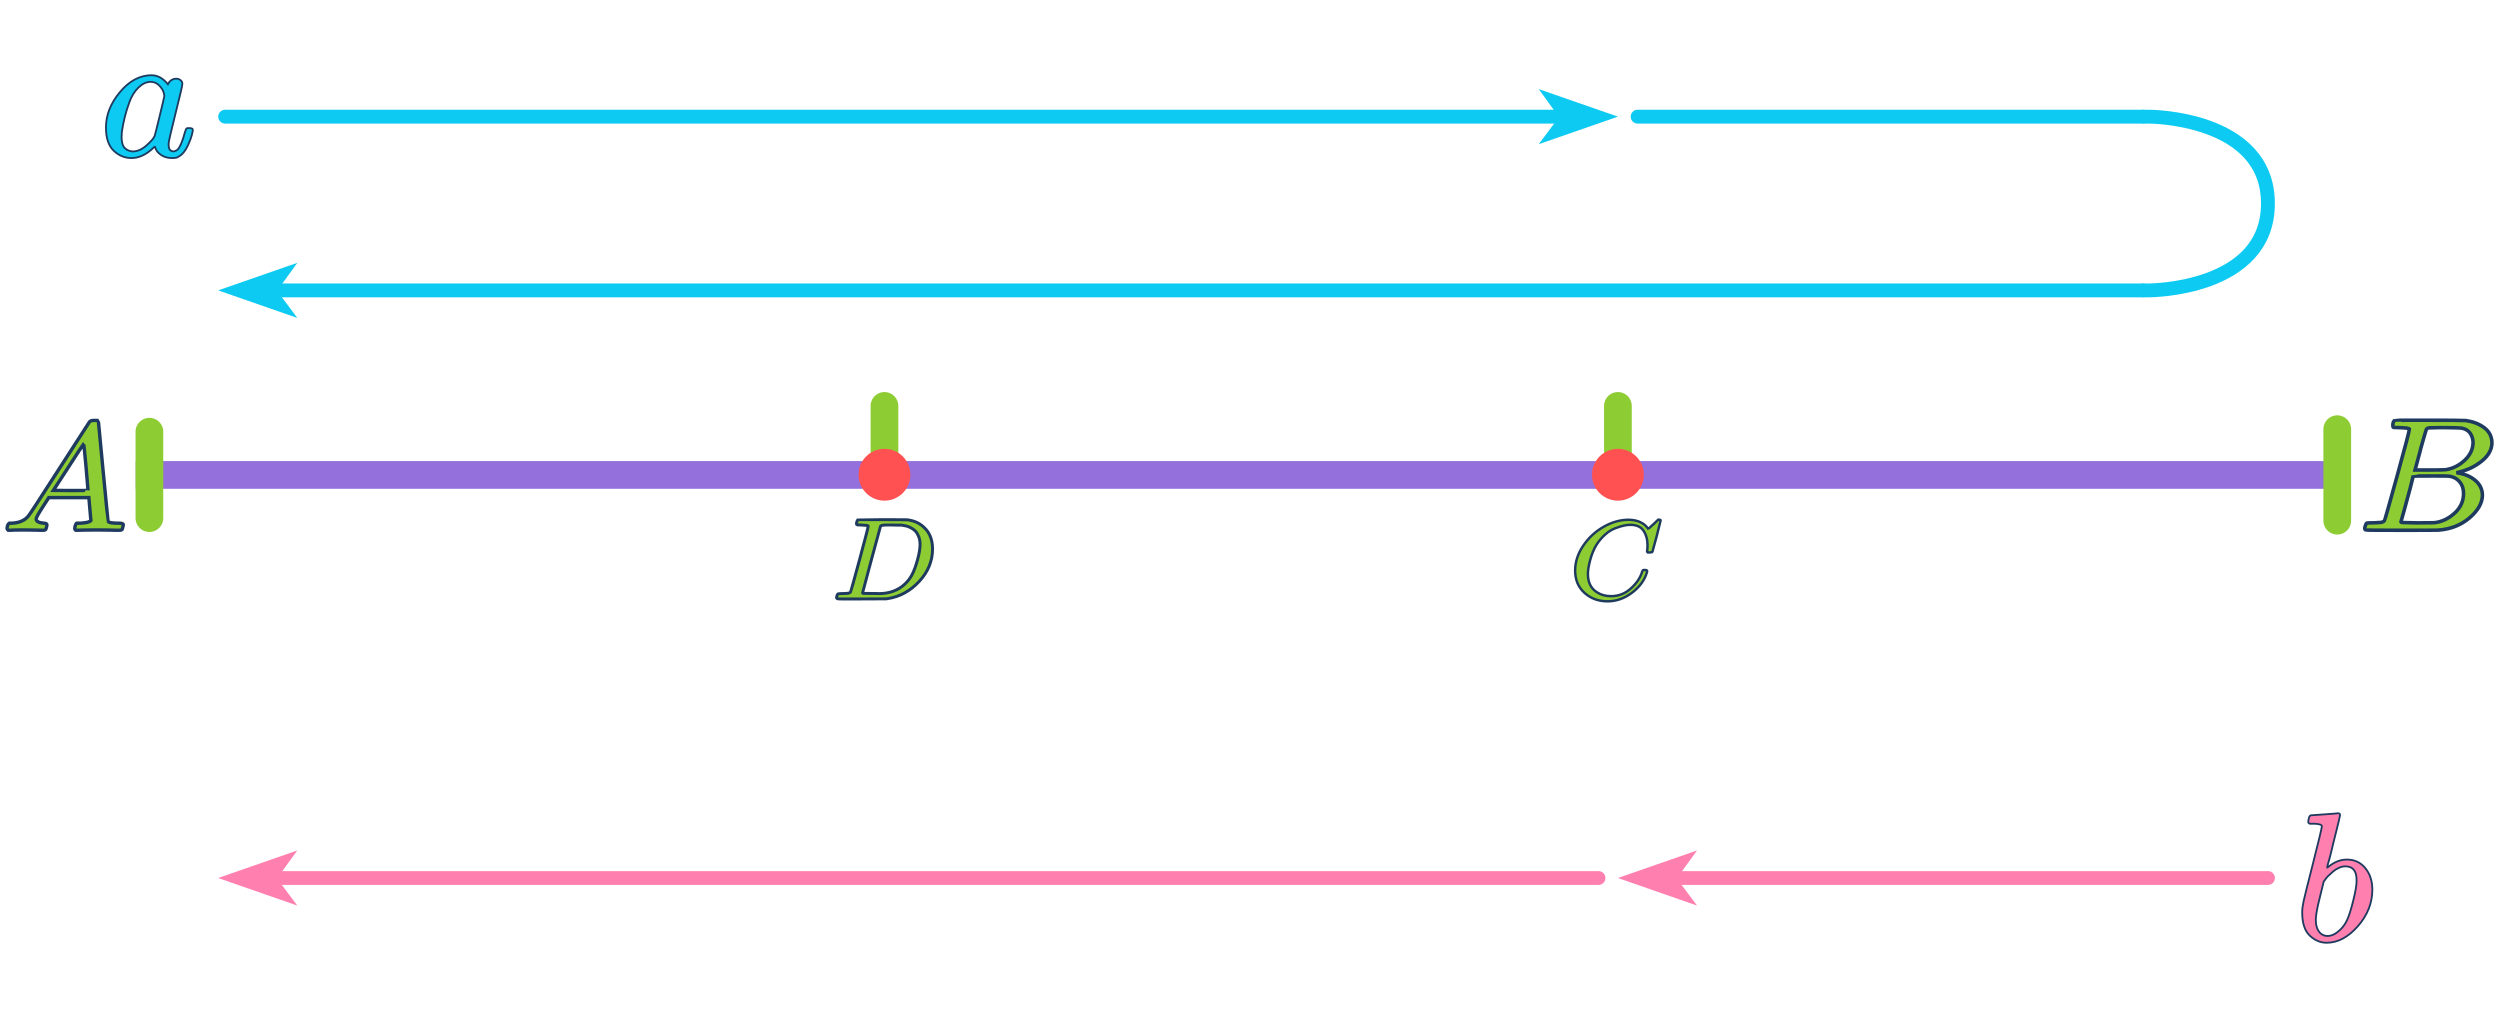
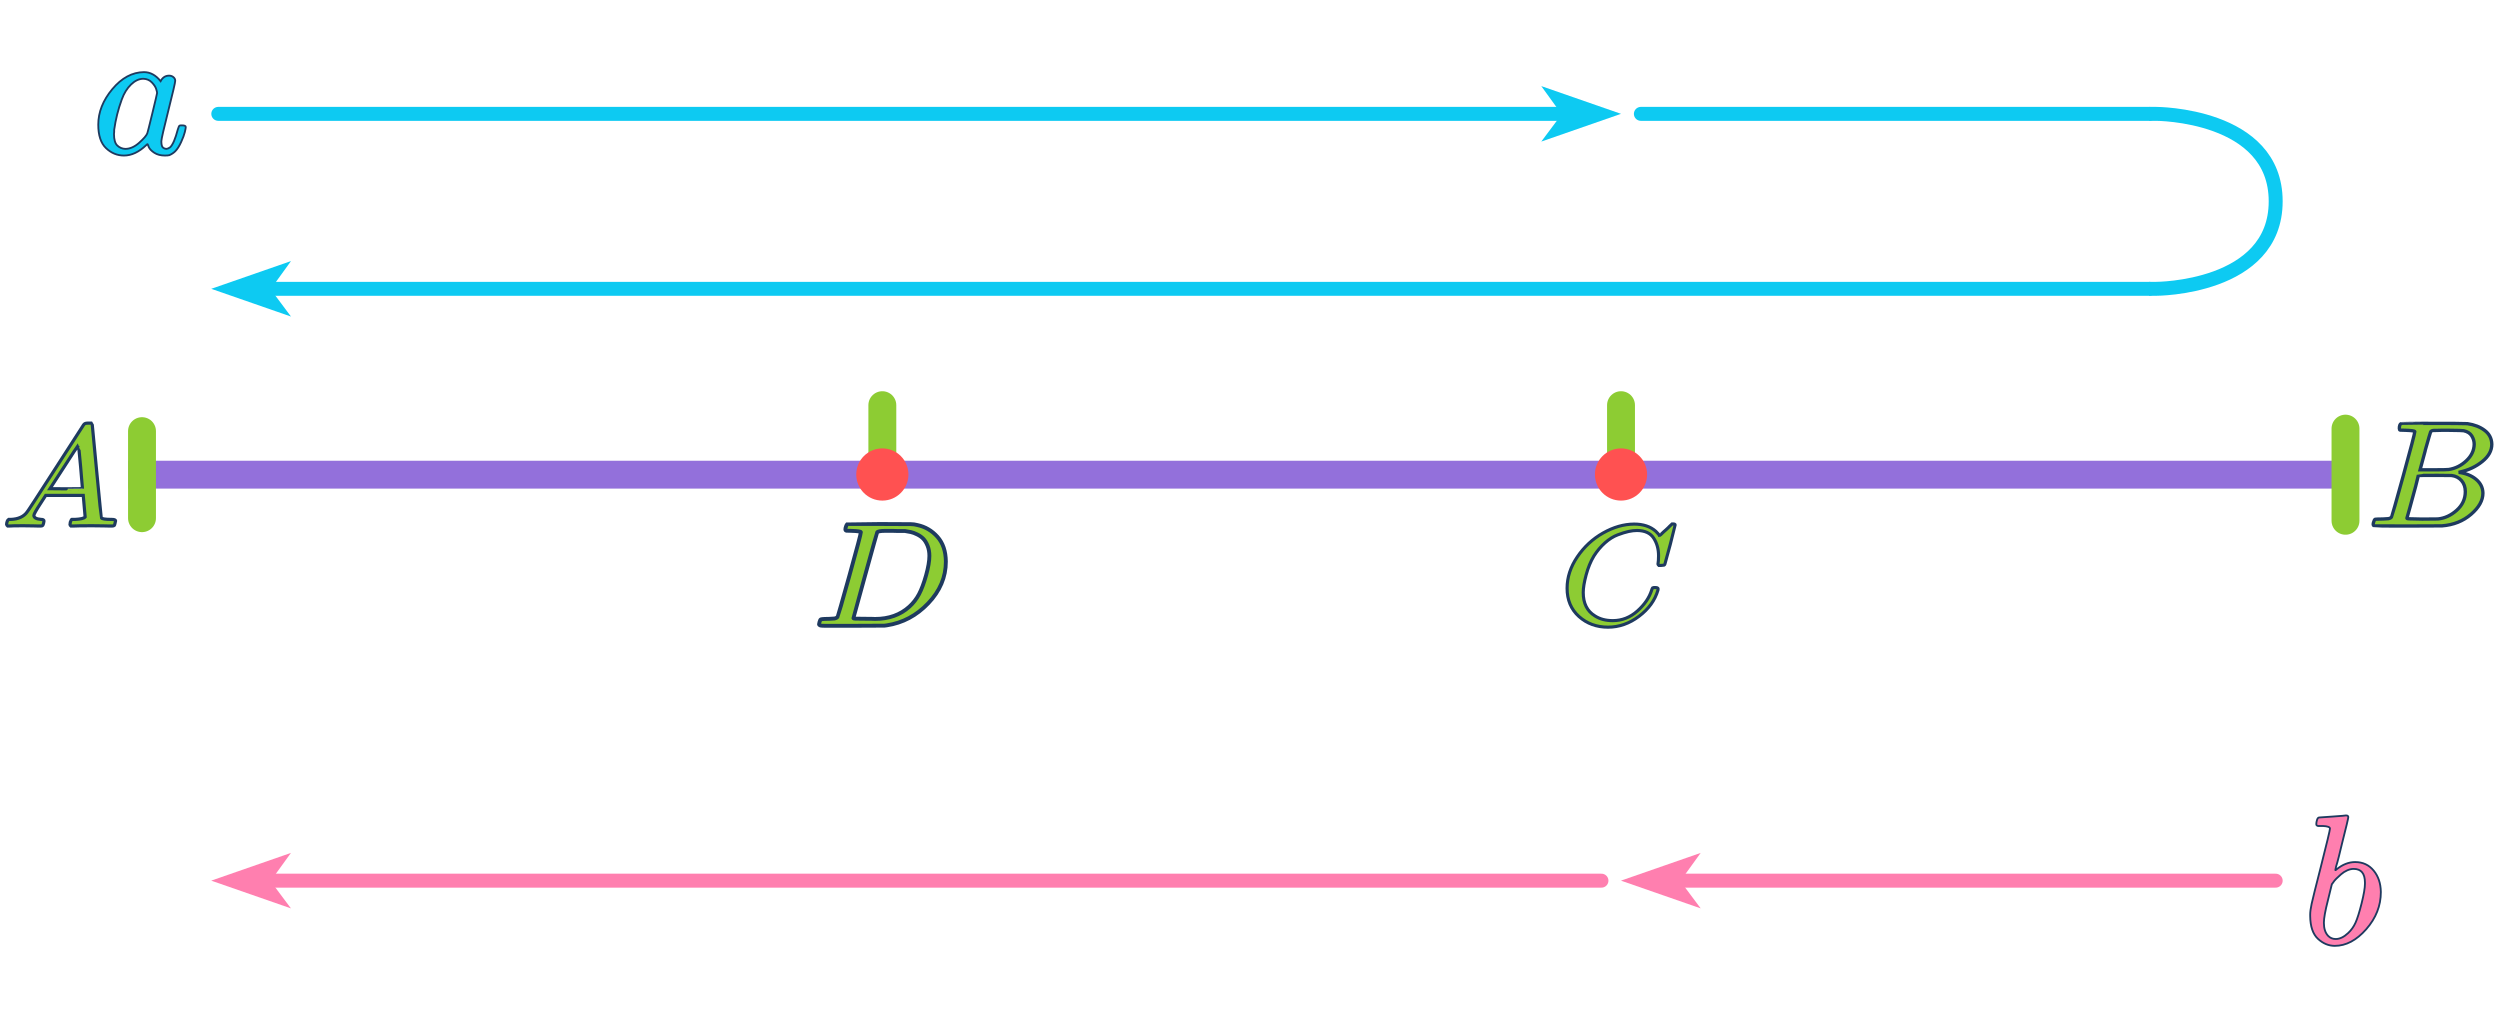
- <svg xmlns="http://www.w3.org/2000/svg" width="356" height="145" viewBox="0 0 1128 395" version="1.1" xml:space="preserve" style="fill-rule:evenodd;clip-rule:evenodd;stroke-linecap:round;stroke-linejoin:round;stroke-miterlimit:1.5;">
-   <path d="M399.074,179.456l-0,-28.53" style="fill:none;stroke:#8dcc33;stroke-width:12.5px;" />
-   <path d="M730,179.456l-0,-28.53" style="fill:none;stroke:#8dcc33;stroke-width:12.5px;" />
-   <path d="M67.499,182.064l986.317,-0" style="fill:none;stroke:#9370db;stroke-width:12.5px;stroke-linecap:square;" />
-   <path d="M16.316,201.913c-0,1.107 1.165,1.753 3.494,1.937c0.912,0 1.368,0.254 1.368,0.761c-0,0.046 -0.051,0.346 -0.152,0.9c-0.152,0.646 -0.304,1.061 -0.456,1.245c-0.152,0.185 -0.481,0.277 -0.988,0.277l-0.911,-0c-0.507,-0 -1.368,-0.023 -2.583,-0.069c-1.216,-0.046 -2.836,-0.069 -4.862,-0.069c-3.596,-0 -5.9,0.046 -6.913,0.138l-0.608,-0c-0.355,-0.323 -0.532,-0.577 -0.532,-0.761c0.101,-1.246 0.431,-2.053 0.988,-2.422l1.063,0c3.546,-0.138 6.128,-1.292 7.749,-3.46c0.304,-0.276 4.887,-7.311 13.75,-21.104c8.863,-13.792 13.371,-20.781 13.523,-20.965c0.354,-0.554 0.962,-0.831 1.823,-0.831l1.899,0c0.304,0.415 0.456,0.646 0.456,0.692l2.127,22.35c1.418,14.9 2.178,22.419 2.279,22.557c0.254,0.507 1.9,0.761 4.938,0.761c1.266,0 1.899,0.231 1.899,0.692c0,0.092 -0.075,0.415 -0.227,0.969c-0.152,0.692 -0.279,1.107 -0.38,1.245c-0.102,0.139 -0.456,0.231 -1.064,0.277l-1.063,-0c-0.557,-0 -1.545,-0.023 -2.963,-0.069c-1.418,-0.046 -3.267,-0.069 -5.546,-0.069c-4.761,-0 -7.875,0.046 -9.344,0.138l-0.912,-0c-0.304,-0.277 -0.455,-0.484 -0.455,-0.623c-0,-0.138 0.05,-0.553 0.151,-1.245c0.203,-0.6 0.355,-0.969 0.456,-1.107l0.304,-0.208l1.52,0c2.734,-0.138 4.355,-0.53 4.862,-1.176l-0.912,-10.379l-18.081,-0l-2.583,4.013c-2.076,3.183 -3.114,5.051 -3.114,5.605Zm23.398,-12.87c0,-0.508 -0.304,-4.106 -0.912,-10.795c-0.607,-6.688 -0.962,-10.056 -1.063,-10.102l-2.051,2.975c-0.811,1.246 -2.406,3.714 -4.786,7.404l-6.837,10.518l7.824,0.069c5.217,-0 7.825,-0.023 7.825,-0.069Z" style="fill:#8dcc33;fill-rule:nonzero;stroke:#1e3a5f;stroke-width:1.54px;stroke-linecap:butt;stroke-linejoin:miter;stroke-miterlimit:4;" />
-   <path d="M1082.58,160.728c-1.433,0 -2.281,-0.024 -2.547,-0.072c-0.265,-0.049 -0.398,-0.315 -0.398,-0.8c0,-1.309 0.292,-2.108 0.876,-2.399c0.053,-0.049 3.502,-0.073 10.346,-0.073c13.742,0 20.985,0.049 21.727,0.146c3.343,0.484 6.129,1.575 8.357,3.271c2.229,1.697 3.369,3.926 3.422,6.689c0,3.102 -1.538,5.889 -4.616,8.361c-3.077,2.472 -6.605,4.144 -10.585,5.017l-0.796,0.218c3.396,0.436 6.182,1.551 8.357,3.344c2.175,1.793 3.29,4.023 3.343,6.689c-0,3.538 -1.91,6.955 -5.731,10.251c-3.82,3.296 -8.515,5.162 -14.087,5.598c-0.371,0.049 -5.969,0.073 -16.793,0.073c-10.611,0 -15.997,-0.048 -16.156,-0.145c-0.212,-0.146 -0.318,-0.34 -0.318,-0.582c-0,-0.339 0.053,-0.678 0.159,-1.018c0.265,-0.921 0.531,-1.43 0.796,-1.527c0.212,-0.048 0.61,-0.072 1.194,-0.072l0.477,-0c1.433,-0 3.025,-0.073 4.776,-0.218c0.742,-0.146 1.246,-0.437 1.512,-0.873c0.159,-0.194 2.069,-6.931 5.73,-20.212c3.661,-13.28 5.492,-20.284 5.492,-21.011c-0,-0.339 -1.513,-0.558 -4.537,-0.655Zm33.268,6.762c-0,-1.454 -0.398,-2.811 -1.194,-4.071c-0.796,-1.261 -2.096,-2.085 -3.9,-2.472c-0.371,-0.097 -2.812,-0.17 -7.322,-0.219l-3.343,0c-1.167,0 -2.096,0.025 -2.785,0.073l-1.035,0c-0.796,0.049 -1.3,0.291 -1.512,0.727c-0.106,0.194 -0.955,3.102 -2.547,8.725c0,0.145 -0.026,0.291 -0.079,0.436l-2.468,9.161l6.447,-0c4.298,-0 6.765,-0.049 7.401,-0.146c3.184,-0.484 6.023,-1.89 8.516,-4.217c2.494,-2.326 3.767,-4.992 3.821,-7.997Zm-4.298,22.902c-0,-2.133 -0.61,-3.902 -1.831,-5.308c-1.22,-1.405 -2.812,-2.229 -4.775,-2.471c-0.318,-0.049 -2.52,-0.073 -6.606,-0.073c-6.261,-0 -9.418,0.024 -9.471,0.073c0,0.096 -0.451,1.866 -1.353,5.307c-0.902,3.441 -1.83,6.858 -2.785,10.251l-1.433,5.09c0,0.193 0.319,0.29 0.955,0.29c0.637,0 2.786,0.049 6.447,0.146c4.722,-0 7.269,-0.024 7.64,-0.073c3.29,-0.339 6.314,-1.745 9.073,-4.217c2.759,-2.472 4.139,-5.477 4.139,-9.015Z" style="fill:#8dcc33;fill-rule:nonzero;stroke:#1e3a5f;stroke-width:1.61px;stroke-linecap:butt;stroke-linejoin:miter;stroke-miterlimit:4;" />
-   <path d="M710.704,225.21c-0,-3.886 1.213,-7.621 3.64,-11.203c2.427,-3.582 5.488,-6.421 9.182,-8.516c3.695,-2.096 7.39,-3.16 11.084,-3.194c3.26,-0 5.85,0.862 7.77,2.585c0.326,0.338 0.598,0.625 0.815,0.862c0.218,0.237 0.362,0.406 0.435,0.507l0.054,0.152c0.109,0 0.598,-0.439 1.467,-1.318c0.254,-0.203 0.525,-0.439 0.815,-0.71c0.29,-0.27 0.58,-0.54 0.87,-0.811c0.289,-0.27 0.47,-0.456 0.543,-0.557l0.815,-0.761l0.326,0c0.507,0 0.761,0.119 0.761,0.355c-0,0.135 -0.58,2.45 -1.739,6.945c-1.304,4.698 -1.956,7.063 -1.956,7.097c-0.073,0.169 -0.163,0.27 -0.272,0.304c-0.108,0.034 -0.434,0.068 -0.978,0.102l-0.869,-0c-0.217,-0.203 -0.326,-0.355 -0.326,-0.457c-0,-0.033 0.018,-0.152 0.054,-0.355c0.036,-0.202 0.073,-0.54 0.109,-1.013c0.036,-0.474 0.054,-1.014 0.054,-1.623c0,-2.399 -0.579,-4.494 -1.738,-6.285c-1.16,-1.792 -3.134,-2.704 -5.923,-2.738c-0.942,0 -1.956,0.118 -3.043,0.355c-1.086,0.237 -2.39,0.642 -3.912,1.217c-1.521,0.574 -3.024,1.52 -4.509,2.838c-1.485,1.318 -2.807,2.89 -3.967,4.715c-1.159,1.926 -2.082,4.174 -2.771,6.742c-0.688,2.568 -1.032,4.664 -1.032,6.286c0,3.853 1.376,6.624 4.129,8.314c1.739,1.149 3.876,1.723 6.412,1.723c3.296,0 6.23,-1.149 8.802,-3.447c2.572,-2.298 4.274,-4.799 5.107,-7.503c0.145,-0.439 0.254,-0.692 0.326,-0.76c0.073,-0.068 0.362,-0.101 0.87,-0.101c0.724,-0 1.086,0.152 1.086,0.456c0,0.169 -0.018,0.321 -0.054,0.456c-1.051,3.616 -3.296,6.725 -6.738,9.328c-3.441,2.602 -7.135,3.903 -11.084,3.903c-4.093,-0 -7.552,-1.267 -10.377,-3.802c-2.826,-2.535 -4.238,-5.897 -4.238,-10.088Z" style="fill:#8dcc33;fill-rule:nonzero;stroke:#1e3a5f;stroke-width:1.11px;stroke-linecap:butt;stroke-linejoin:miter;stroke-miterlimit:4;" />
-   <path d="M729.999,20.41l-35.721,12.429l9.132,-12.225l-9.132,-12.633l35.721,12.429Z" style="fill:#0dcaf2;" />
-   <path d="M98.43,98.8l35.722,-12.429l-9.133,12.633l9.133,12.225l-35.722,-12.429Z" style="fill:#0dcaf2;" />
-   <path d="M101.581,20.42l601.679,-0" style="fill:none;stroke:#0dcaf2;stroke-width:6.25px;" />
-   <path d="M738.897,20.42l227.768,-0" style="fill:none;stroke:#0dcaf2;stroke-width:6.25px;" />
-   <path d="M123.713,98.801l842.953,-0" style="fill:none;stroke:#0dcaf2;stroke-width:6.25px;" />
-   <path d="M969.721,20.421c-0,-0 53.571,-0.002 53.571,39.19c-0,39.193 -53.571,39.191 -53.571,39.191" style="fill:none;stroke:#0dcaf2;stroke-width:6.25px;stroke-linecap:square;" />
-   <circle cx="399.074" cy="181.985" r="11.692" style="fill:#ff5151;" />
-   <circle cx="730" cy="181.985" r="11.692" style="fill:#ff5151;" />
+ <svg xmlns="http://www.w3.org/2000/svg" width="356" height="145" viewBox="0 0 1120 395" version="1.1" xml:space="preserve" style="fill-rule:evenodd;clip-rule:evenodd;stroke-linecap:round;stroke-linejoin:round;stroke-miterlimit:1.5;">
+   <path d="M395.287,179.456l0,-28.53" style="fill:none;stroke:#8dcc33;stroke-width:12.5px;" />
+   <path d="M726.213,179.456l0,-28.53" style="fill:none;stroke:#8dcc33;stroke-width:12.5px;" />
+   <path d="M63.713,182.064l986.317,-0" style="fill:none;stroke:#9370db;stroke-width:12.5px;stroke-linecap:square;" />
+   <path d="M15.177,200.306c-0,1.03 1.083,1.631 3.25,1.802c0.848,0 1.272,0.236 1.272,0.708c0,0.043 -0.047,0.322 -0.141,0.837c-0.141,0.601 -0.283,0.987 -0.424,1.159c-0.141,0.171 -0.448,0.257 -0.919,0.257l-0.848,0c-0.471,0 -1.272,-0.021 -2.402,-0.064c-1.131,-0.043 -2.639,-0.065 -4.523,-0.065c-3.345,0 -5.488,0.043 -6.43,0.129l-0.566,0c-0.33,-0.3 -0.494,-0.536 -0.494,-0.708c0.094,-1.159 0.4,-1.909 0.918,-2.253l0.99,0c3.297,-0.128 5.7,-1.201 7.207,-3.218c0.283,-0.257 4.546,-6.801 12.791,-19.631c8.244,-12.829 12.437,-19.33 12.578,-19.501c0.33,-0.515 0.895,-0.773 1.696,-0.773l1.767,0c0.282,0.386 0.424,0.601 0.424,0.644l1.978,20.789c1.319,13.859 2.026,20.854 2.12,20.982c0.236,0.472 1.767,0.708 4.593,0.708c1.178,0 1.767,0.215 1.767,0.644c0,0.086 -0.071,0.386 -0.212,0.901c-0.141,0.644 -0.259,1.03 -0.353,1.159c-0.095,0.128 -0.424,0.214 -0.99,0.257l-0.989,0c-0.518,0 -1.437,-0.021 -2.756,-0.064c-1.319,-0.043 -3.038,-0.065 -5.158,-0.065c-4.429,0 -7.326,0.043 -8.692,0.129l-0.848,0c-0.283,-0.257 -0.424,-0.451 -0.424,-0.579c-0,-0.129 0.047,-0.515 0.141,-1.159c0.189,-0.558 0.33,-0.901 0.424,-1.03l0.283,-0.193l1.413,0c2.544,-0.128 4.052,-0.493 4.523,-1.094l-0.848,-9.654l-16.819,-0l-2.402,3.733c-1.932,2.96 -2.897,4.698 -2.897,5.213Zm21.764,-11.971c0,-0.472 -0.282,-3.819 -0.848,-10.041c-0.565,-6.222 -0.895,-9.354 -0.989,-9.397l-1.908,2.768c-0.754,1.158 -2.238,3.454 -4.452,6.886l-6.36,9.784l7.279,0.064c4.852,0 7.278,-0.021 7.278,-0.064Z" style="fill:#8dcc33;fill-rule:nonzero;stroke:#1e3a5f;stroke-width:1.43px;stroke-linecap:butt;stroke-linejoin:miter;stroke-miterlimit:4;" />
+   <path d="M1077.63,162.174c-1.326,-0 -2.113,-0.023 -2.358,-0.068c-0.246,-0.045 -0.369,-0.291 -0.369,-0.74c0,-1.212 0.27,-1.953 0.811,-2.222c0.049,-0.045 3.243,-0.068 9.582,-0.068c12.727,0 19.434,0.045 20.122,0.135c3.096,0.449 5.676,1.459 7.74,3.03c2.063,1.571 3.12,3.636 3.169,6.195c-0,2.873 -1.425,5.454 -4.275,7.743c-2.85,2.289 -6.118,3.838 -9.803,4.646l-0.737,0.202c3.145,0.404 5.724,1.436 7.739,3.097c2.015,1.661 3.047,3.726 3.096,6.195c-0,3.277 -1.769,6.442 -5.307,9.494c-3.538,3.052 -7.887,4.781 -13.047,5.185c-0.343,0.045 -5.528,0.067 -15.552,0.067c-9.828,0 -14.815,-0.045 -14.963,-0.135c-0.196,-0.134 -0.294,-0.314 -0.294,-0.538c-0,-0.315 0.049,-0.629 0.147,-0.943c0.246,-0.853 0.491,-1.324 0.737,-1.414c0.197,-0.045 0.565,-0.067 1.106,-0.067l0.442,-0c1.327,-0 2.801,-0.068 4.422,-0.202c0.688,-0.135 1.155,-0.404 1.401,-0.808c0.147,-0.18 1.916,-6.419 5.307,-18.719c3.39,-12.3 5.086,-18.786 5.086,-19.459c-0,-0.315 -1.401,-0.517 -4.202,-0.606Zm30.81,6.262c0,-1.347 -0.368,-2.604 -1.105,-3.771c-0.737,-1.167 -1.941,-1.93 -3.612,-2.289c-0.344,-0.09 -2.604,-0.157 -6.781,-0.202l-3.096,-0c-1.081,-0 -1.941,0.022 -2.58,0.067l-0.958,0c-0.737,0.045 -1.204,0.269 -1.4,0.673c-0.099,0.18 -0.885,2.873 -2.359,8.08c-0,0.135 -0.025,0.27 -0.074,0.404l-2.285,8.484l5.971,0c3.98,0 6.265,-0.045 6.855,-0.134c2.948,-0.449 5.577,-1.751 7.886,-3.906c2.31,-2.154 3.489,-4.623 3.538,-7.406Zm-3.98,21.21c0,-1.975 -0.565,-3.614 -1.695,-4.916c-1.13,-1.301 -2.605,-2.065 -4.423,-2.289c-0.295,-0.045 -2.334,-0.067 -6.117,-0.067c-5.799,-0 -8.723,0.022 -8.772,0.067c0,0.09 -0.417,1.728 -1.253,4.915c-0.835,3.187 -1.695,6.352 -2.58,9.494l-1.326,4.714c-0,0.179 0.295,0.269 0.884,0.269c0.59,0 2.58,0.045 5.971,0.135c4.373,-0 6.732,-0.023 7.076,-0.068c3.046,-0.314 5.847,-1.616 8.402,-3.905c2.555,-2.289 3.833,-5.072 3.833,-8.349Z" style="fill:#8dcc33;fill-rule:nonzero;stroke:#1e3a5f;stroke-width:1.5px;stroke-linecap:butt;stroke-linejoin:miter;stroke-miterlimit:4;" />
+   <path d="M702.061,232.952c-0,-4.876 1.522,-9.562 4.568,-14.057c3.045,-4.495 6.885,-8.057 11.521,-10.686c4.636,-2.629 9.272,-3.965 13.908,-4.007c4.091,-0 7.341,1.081 9.75,3.244c0.409,0.424 0.75,0.784 1.022,1.081c0.273,0.297 0.455,0.509 0.546,0.636l0.068,0.191c0.136,-0 0.75,-0.551 1.841,-1.654c0.318,-0.254 0.659,-0.551 1.022,-0.89c0.364,-0.34 0.727,-0.679 1.091,-1.018c0.364,-0.339 0.591,-0.573 0.682,-0.7l1.022,-0.954l0.41,0c0.636,0 0.954,0.148 0.954,0.445c-0,0.17 -0.727,3.075 -2.182,8.715c-1.636,5.894 -2.454,8.862 -2.454,8.905c-0.091,0.212 -0.205,0.339 -0.341,0.381c-0.136,0.043 -0.545,0.085 -1.227,0.128l-1.091,-0c-0.273,-0.255 -0.409,-0.446 -0.409,-0.573c0,-0.042 0.023,-0.191 0.068,-0.445c0.046,-0.255 0.091,-0.679 0.137,-1.272c0.045,-0.594 0.068,-1.272 0.068,-2.036c-0,-3.011 -0.727,-5.64 -2.182,-7.887c-1.454,-2.248 -3.931,-3.393 -7.431,-3.435c-1.182,-0 -2.454,0.148 -3.818,0.445c-1.364,0.297 -3,0.806 -4.909,1.527c-1.909,0.721 -3.795,1.908 -5.658,3.562c-1.864,1.654 -3.523,3.626 -4.977,5.915c-1.455,2.418 -2.614,5.237 -3.477,8.46c-0.864,3.223 -1.296,5.852 -1.296,7.888c0,4.834 1.728,8.311 5.182,10.431c2.182,1.442 4.863,2.163 8.045,2.163c4.136,0 7.817,-1.442 11.044,-4.325c3.227,-2.884 5.363,-6.022 6.409,-9.414c0.182,-0.552 0.318,-0.87 0.409,-0.954c0.091,-0.085 0.454,-0.128 1.091,-0.128c0.909,0 1.363,0.191 1.363,0.573c0,0.212 -0.022,0.403 -0.068,0.572c-1.318,4.538 -4.136,8.439 -8.454,11.704c-4.318,3.265 -8.954,4.898 -13.908,4.898c-5.136,0 -9.476,-1.59 -13.021,-4.771c-3.546,-3.18 -5.318,-7.399 -5.318,-12.658Z" style="fill:#8dcc33;fill-rule:nonzero;stroke:#1e3a5f;stroke-width:1.4px;stroke-linecap:butt;stroke-linejoin:miter;stroke-miterlimit:4;" />
+   <path d="M726.213,20.41l-35.721,12.429l9.132,-12.225l-9.132,-12.633l35.721,12.429Z" style="fill:#0dcaf2;" />
+   <path d="M94.644,98.8l35.722,-12.429l-9.133,12.633l9.133,12.225l-35.722,-12.429Z" style="fill:#0dcaf2;" />
+   <path d="M97.794,20.42l601.679,-0" style="fill:none;stroke:#0dcaf2;stroke-width:6.25px;" />
+   <path d="M735.11,20.42l227.768,-0" style="fill:none;stroke:#0dcaf2;stroke-width:6.25px;" />
+   <path d="M119.927,98.801l842.952,-0" style="fill:none;stroke:#0dcaf2;stroke-width:6.25px;" />
+   <path d="M965.935,20.421c-0,-0 53.571,-0.002 53.571,39.19c-0,39.193 -53.571,39.191 -53.571,39.191" style="fill:none;stroke:#0dcaf2;stroke-width:6.25px;stroke-linecap:square;" />
+   <circle cx="395.288" cy="181.985" r="11.692" style="fill:#ff5151;" />
+   <circle cx="726.214" cy="181.985" r="11.692" style="fill:#ff5151;" />
  <g>
    <g>
      <g>
        <g>
          <g>
-             <path d="M391.726,205.13c0,-0.245 -1.069,-0.402 -3.208,-0.472c-0.863,0 -1.425,-0.017 -1.688,-0.052c-0.263,-0.035 -0.394,-0.192 -0.394,-0.472c-0,-0.279 0.075,-0.628 0.225,-1.047c0.15,-0.419 0.281,-0.681 0.394,-0.786c0.075,-0.035 3.808,-0.053 11.199,-0.053c6.266,0.035 9.774,0.053 10.524,0.053c0.75,-0 1.501,0.105 2.251,0.314c2.701,0.594 4.99,1.973 6.866,4.139c1.876,2.165 2.832,5.063 2.87,8.695c-0,5.448 -2.007,10.338 -6.022,14.668c-4.014,4.331 -8.741,6.915 -14.181,7.753l-0.788,0.105l-10.918,0.052l-9.23,0c-0.9,0 -1.482,-0.035 -1.744,-0.105c-0.263,-0.069 -0.413,-0.227 -0.45,-0.471c-0,-0.07 0.056,-0.314 0.168,-0.733c0.151,-0.559 0.301,-0.873 0.451,-0.943c0.15,-0.07 0.581,-0.123 1.294,-0.157c1.013,-0 2.139,-0.053 3.377,-0.158c0.525,-0.104 0.881,-0.314 1.069,-0.628c0.113,-0.14 1.463,-4.994 4.052,-14.563c2.589,-9.569 3.883,-14.616 3.883,-15.139Zm23.411,8.329c0,-1.327 -0.206,-2.515 -0.619,-3.562c-0.412,-1.048 -0.9,-1.869 -1.463,-2.462c-0.563,-0.594 -1.257,-1.101 -2.082,-1.52c-0.826,-0.419 -1.557,-0.698 -2.195,-0.838c-0.638,-0.139 -1.294,-0.262 -1.97,-0.366l-2.42,-0c-0.637,-0 -1.256,-0.018 -1.857,-0.053l-2.42,0c-1.65,0 -2.588,0.175 -2.814,0.524c-0.075,0.14 -1.444,5.169 -4.108,15.087c-2.664,9.918 -3.995,14.929 -3.995,15.034c-0,0.14 0.206,0.21 0.619,0.21c0.412,-0 1.857,0.017 4.333,0.052l1.069,0c0.525,0 0.976,0.018 1.351,0.053c4.727,-0 8.629,-1.432 11.705,-4.296c1.351,-1.257 2.458,-2.724 3.321,-4.4c0.863,-1.677 1.669,-3.894 2.42,-6.653c0.75,-2.759 1.125,-5.029 1.125,-6.81Z" style="fill:#8dcc33;fill-rule:nonzero;stroke:#1e3a5f;stroke-width:1.34px;stroke-linecap:butt;stroke-linejoin:miter;stroke-miterlimit:4;" />
+             <g>
+               <path d="M385.666,207.836c-0,-0.312 -1.402,-0.512 -4.207,-0.601c-1.131,-0 -1.869,-0.022 -2.214,-0.067c-0.344,-0.044 -0.516,-0.245 -0.516,-0.601c-0,-0.356 0.098,-0.801 0.295,-1.335c0.197,-0.534 0.369,-0.868 0.517,-1.002c0.098,-0.044 4.993,-0.067 14.686,-0.067c8.216,0.045 12.817,0.067 13.801,0.067c0.984,0 1.968,0.134 2.952,0.401c3.542,0.757 6.543,2.515 9.003,5.275c2.46,2.76 3.715,6.454 3.764,11.084c0,6.944 -2.632,13.176 -7.897,18.696c-5.264,5.52 -11.463,8.814 -18.597,9.882l-1.034,0.134l-14.317,0.067l-12.103,-0c-1.181,-0 -1.944,-0.045 -2.288,-0.134c-0.344,-0.089 -0.541,-0.289 -0.59,-0.601c-0,-0.089 0.073,-0.401 0.221,-0.935c0.197,-0.712 0.394,-1.113 0.59,-1.202c0.197,-0.089 0.763,-0.155 1.698,-0.2c1.328,0 2.804,-0.067 4.428,-0.2c0.689,-0.134 1.156,-0.401 1.402,-0.801c0.148,-0.179 1.919,-6.366 5.314,-18.563c3.395,-12.197 5.092,-18.629 5.092,-19.297Zm30.701,10.617c0,-1.692 -0.271,-3.205 -0.812,-4.541c-0.541,-1.335 -1.181,-2.381 -1.919,-3.138c-0.738,-0.757 -1.648,-1.402 -2.73,-1.937c-1.083,-0.534 -2.042,-0.89 -2.878,-1.068c-0.837,-0.178 -1.698,-0.334 -2.583,-0.467l-3.174,-0c-0.836,-0 -1.648,-0.023 -2.435,-0.067l-3.174,-0c-2.165,-0 -3.395,0.222 -3.69,0.668c-0.098,0.178 -1.894,6.588 -5.387,19.23c-3.493,12.642 -5.24,19.03 -5.24,19.163c-0,0.179 0.271,0.268 0.812,0.268c0.541,-0 2.435,0.022 5.682,0.066l1.403,0c0.688,0 1.279,0.023 1.771,0.067c6.199,0 11.316,-1.825 15.35,-5.475c1.772,-1.603 3.223,-3.472 4.355,-5.609c1.131,-2.137 2.189,-4.963 3.173,-8.48c0.984,-3.517 1.476,-6.41 1.476,-8.68Z" style="fill:#8dcc33;fill-rule:nonzero;stroke:#1e3a5f;stroke-width:1.74px;stroke-linecap:butt;stroke-linejoin:miter;stroke-miterlimit:4;" />
+             </g>
          </g>
        </g>
      </g>
    </g>
  </g>
  <g>
-     <path d="M47.81,25.253c0,-5.58 2.1,-10.883 6.298,-15.911c4.199,-5.027 8.923,-7.569 14.171,-7.624c2.818,-0 5.304,1.354 7.459,4.061c0.884,-1.658 2.154,-2.486 3.812,-2.486c0.718,-0 1.353,0.221 1.906,0.662c0.552,0.442 0.829,0.995 0.829,1.658c-0,0.718 -1.022,5.138 -3.067,13.259c-2.044,8.122 -3.093,12.707 -3.149,13.757c0,1.381 0.194,2.293 0.58,2.735c0.387,0.442 0.967,0.69 1.741,0.745c0.497,-0.055 1.049,-0.303 1.657,-0.745c1.16,-1.105 2.293,-3.757 3.398,-7.956c0.331,-1.105 0.608,-1.685 0.829,-1.74c0.11,-0.056 0.386,-0.083 0.828,-0.083l0.332,-0c1.049,-0 1.574,0.248 1.574,0.746c0,0.331 -0.138,1.077 -0.414,2.237c-0.276,1.16 -0.829,2.652 -1.657,4.475c-0.829,1.823 -1.713,3.205 -2.652,4.144c-0.719,0.718 -1.603,1.298 -2.652,1.74c-0.442,0.111 -1.105,0.166 -1.989,0.166c-1.879,-0 -3.453,-0.415 -4.724,-1.243c-1.27,-0.829 -2.099,-1.685 -2.486,-2.569l-0.497,-1.243c-0.055,-0.056 -0.166,-0.028 -0.332,0.083c-0.11,0.11 -0.221,0.221 -0.331,0.331c-3.26,3.094 -6.575,4.641 -9.945,4.641c-3.038,-0 -5.718,-1.105 -8.038,-3.315c-2.321,-2.21 -3.481,-5.718 -3.481,-10.525Zm26.353,-14.171c0,-0.331 -0.138,-0.939 -0.414,-1.823c-0.276,-0.884 -0.912,-1.851 -1.906,-2.9c-0.995,-1.05 -2.265,-1.602 -3.812,-1.658c-1.934,0 -3.785,0.857 -5.553,2.569c-1.767,1.713 -3.149,3.951 -4.143,6.713c-1.602,4.364 -2.735,8.895 -3.398,13.591l0,0.911c0,0.442 -0.027,0.774 -0.083,0.995c0,2.486 0.498,4.199 1.492,5.138c0.994,0.939 2.182,1.436 3.563,1.491c2.1,0 4.172,-0.911 6.216,-2.734c2.044,-1.823 3.259,-3.232 3.646,-4.227c0.111,-0.221 0.856,-3.176 2.238,-8.867c1.381,-5.69 2.099,-8.757 2.154,-9.199Z" style="fill:#0dcaf2;fill-rule:nonzero;stroke:#1e3a5f;stroke-width:0.83px;stroke-linecap:butt;stroke-linejoin:miter;stroke-miterlimit:4;" />
+     <g>
+       <path d="M44.024,25.253c0,-5.58 2.099,-10.883 6.298,-15.911c4.199,-5.027 8.923,-7.569 14.171,-7.624c2.818,-0 5.304,1.354 7.459,4.061c0.884,-1.658 2.154,-2.486 3.812,-2.486c0.718,-0 1.353,0.221 1.906,0.662c0.552,0.442 0.828,0.995 0.828,1.658c0,0.718 -1.022,5.138 -3.066,13.259c-2.044,8.122 -3.094,12.707 -3.149,13.757c0,1.381 0.193,2.293 0.58,2.735c0.387,0.442 0.967,0.69 1.74,0.745c0.498,-0.055 1.05,-0.303 1.658,-0.745c1.16,-1.105 2.293,-3.757 3.398,-7.956c0.331,-1.105 0.607,-1.685 0.828,-1.74c0.111,-0.056 0.387,-0.083 0.829,-0.083l0.331,-0c1.05,-0 1.575,0.248 1.575,0.746c0,0.331 -0.138,1.077 -0.414,2.237c-0.277,1.16 -0.829,2.652 -1.658,4.475c-0.828,1.823 -1.712,3.205 -2.652,4.144c-0.718,0.718 -1.602,1.298 -2.651,1.74c-0.442,0.111 -1.105,0.166 -1.989,0.166c-1.879,-0 -3.453,-0.415 -4.724,-1.243c-1.271,-0.829 -2.099,-1.685 -2.486,-2.569l-0.497,-1.243c-0.056,-0.056 -0.166,-0.028 -0.332,0.083c-0.11,0.11 -0.221,0.221 -0.331,0.331c-3.26,3.094 -6.575,4.641 -9.945,4.641c-3.039,-0 -5.718,-1.105 -8.038,-3.315c-2.321,-2.21 -3.481,-5.718 -3.481,-10.525Zm26.353,-14.171c0,-0.331 -0.138,-0.939 -0.414,-1.823c-0.277,-0.884 -0.912,-1.851 -1.906,-2.9c-0.995,-1.05 -2.266,-1.602 -3.812,-1.658c-1.934,0 -3.785,0.857 -5.553,2.569c-1.768,1.713 -3.149,3.951 -4.143,6.713c-1.603,4.364 -2.735,8.895 -3.398,13.591l-0,0.911c-0,0.442 -0.028,0.774 -0.083,0.995c0,2.486 0.497,4.199 1.492,5.138c0.994,0.939 2.182,1.436 3.563,1.491c2.1,0 4.171,-0.911 6.216,-2.734c2.044,-1.823 3.259,-3.232 3.646,-4.227c0.11,-0.221 0.856,-3.176 2.237,-8.867c1.382,-5.69 2.1,-8.757 2.155,-9.199Z" style="fill:#0dcaf2;fill-rule:nonzero;stroke:#1e3a5f;stroke-width:0.83px;stroke-linecap:butt;stroke-linejoin:miter;stroke-miterlimit:4;" />
+     </g>
  </g>
  <g>
-     <path d="M1041.49,338.624c-0,-0.553 0.11,-1.188 0.331,-1.906c0.221,-0.718 0.553,-1.077 0.995,-1.077c0.055,-0 2.044,-0.139 5.967,-0.415c3.922,-0.276 5.939,-0.442 6.049,-0.497c0.663,-0 0.995,0.249 0.995,0.746c-0,0.497 -0.94,4.447 -2.818,11.85c-0.442,1.879 -0.912,3.812 -1.409,5.801c-0.497,1.989 -0.911,3.481 -1.243,4.475l-0.331,1.575c-0,0.166 0.165,0.083 0.497,-0.249c2.707,-2.21 5.497,-3.315 8.37,-3.315c3.425,0 6.187,1.271 8.287,3.813c2.099,2.541 3.177,5.745 3.232,9.613c-0,6.132 -2.182,11.684 -6.547,16.657c-4.364,4.972 -9.061,7.458 -14.088,7.458c-2.762,0 -5.276,-1.05 -7.541,-3.149c-2.265,-2.099 -3.426,-5.497 -3.481,-10.193l0,-0.746c0,-1.16 0.221,-2.762 0.663,-4.807c0.442,-2.044 1.796,-7.486 4.061,-16.325c2.762,-10.884 4.143,-16.657 4.143,-17.32c0,-0.663 -1.049,-1.05 -3.149,-1.16l-2.154,-0c-0.166,-0 -0.36,-0.083 -0.581,-0.249c-0.221,-0.166 -0.303,-0.359 -0.248,-0.58Zm21.795,26.684l-0,-0.497c-0,-4.088 -1.685,-6.132 -5.055,-6.132c-0.939,-0 -1.906,0.221 -2.901,0.663c-0.994,0.442 -1.906,1.022 -2.734,1.74c-0.829,0.718 -1.547,1.381 -2.155,1.989c-0.608,0.608 -1.105,1.215 -1.492,1.823l-0.497,0.663l-1.74,7.127c-1.216,4.751 -1.823,8.121 -1.823,10.11c-0,2.652 0.663,4.641 1.988,5.967c0.884,0.884 1.989,1.326 3.315,1.326c1.823,-0 3.674,-0.884 5.553,-2.652c1.381,-1.271 2.486,-2.818 3.315,-4.641c0.828,-1.823 1.74,-4.723 2.734,-8.701c0.995,-3.978 1.492,-6.906 1.492,-8.785Z" style="fill:#ff7faf;fill-rule:nonzero;stroke:#1e3a5f;stroke-width:0.83px;stroke-linecap:butt;stroke-linejoin:miter;stroke-miterlimit:4;" />
+     <g>
+       <path d="M1037.7,338.624c-0,-0.553 0.11,-1.188 0.331,-1.906c0.221,-0.718 0.553,-1.077 0.995,-1.077c0.055,-0 2.044,-0.139 5.966,-0.415c3.923,-0.276 5.939,-0.442 6.05,-0.497c0.663,-0 0.994,0.249 0.994,0.746c0,0.497 -0.939,4.447 -2.817,11.85c-0.442,1.879 -0.912,3.812 -1.409,5.801c-0.497,1.989 -0.912,3.481 -1.243,4.475l-0.332,1.575c0,0.166 0.166,0.083 0.498,-0.249c2.707,-2.21 5.497,-3.315 8.37,-3.315c3.425,0 6.187,1.271 8.287,3.813c2.099,2.541 3.176,5.745 3.232,9.613c-0,6.132 -2.183,11.684 -6.547,16.657c-4.365,4.972 -9.061,7.458 -14.088,7.458c-2.763,0 -5.276,-1.05 -7.542,-3.149c-2.265,-2.099 -3.425,-5.497 -3.48,-10.193l-0,-0.746c-0,-1.16 0.221,-2.762 0.663,-4.807c0.442,-2.044 1.795,-7.486 4.061,-16.325c2.762,-10.884 4.143,-16.657 4.143,-17.32c0,-0.663 -1.05,-1.05 -3.149,-1.16l-2.155,-0c-0.165,-0 -0.359,-0.083 -0.58,-0.249c-0.221,-0.166 -0.304,-0.359 -0.248,-0.58Zm21.795,26.684l-0,-0.497c-0,-4.088 -1.685,-6.132 -5.055,-6.132c-0.94,-0 -1.906,0.221 -2.901,0.663c-0.994,0.442 -1.906,1.022 -2.735,1.74c-0.828,0.718 -1.547,1.381 -2.154,1.989c-0.608,0.608 -1.105,1.215 -1.492,1.823l-0.497,0.663l-1.741,7.127c-1.215,4.751 -1.823,8.121 -1.823,10.11c0,2.652 0.663,4.641 1.989,5.967c0.884,0.884 1.989,1.326 3.315,1.326c1.823,-0 3.674,-0.884 5.552,-2.652c1.382,-1.271 2.487,-2.818 3.315,-4.641c0.829,-1.823 1.741,-4.723 2.735,-8.701c0.994,-3.978 1.492,-6.906 1.492,-8.785Z" style="fill:#ff7faf;fill-rule:nonzero;stroke:#1e3a5f;stroke-width:0.83px;stroke-linecap:butt;stroke-linejoin:miter;stroke-miterlimit:4;" />
+     </g>
  </g>
-   <path d="M729.976,363.937l35.722,-12.429l-9.133,12.634l9.133,12.224l-35.722,-12.429Z" style="fill:#ff7faf;" />
-   <path d="M98.406,363.937l35.722,-12.429l-9.133,12.634l9.133,12.224l-35.722,-12.429Z" style="fill:#ff7faf;" />
-   <path d="M1023.3,363.947l-267.067,0" style="fill:none;stroke:#ff7faf;stroke-width:6.25px;" />
-   <path d="M721.24,363.947l-596.577,0" style="fill:none;stroke:#ff7faf;stroke-width:6.25px;" />
-   <path d="M1054.57,202.717l0,-41.285" style="fill:none;stroke:#8dcc33;stroke-width:12.5px;" />
-   <path d="M67.405,201.555l-0,-38.995" style="fill:none;stroke:#8dcc33;stroke-width:12.5px;" />
+   <path d="M726.19,363.937l35.721,-12.429l-9.132,12.634l9.132,12.224l-35.721,-12.429Z" style="fill:#ff7faf;" />
+   <path d="M94.62,363.937l35.722,-12.429l-9.133,12.634l9.133,12.224l-35.722,-12.429Z" style="fill:#ff7faf;" />
+   <path d="M1019.51,363.947l-267.066,0" style="fill:none;stroke:#ff7faf;stroke-width:6.25px;" />
+   <path d="M717.454,363.947l-596.577,0" style="fill:none;stroke:#ff7faf;stroke-width:6.25px;" />
+   <path d="M1050.78,202.717l-0,-41.285" style="fill:none;stroke:#8dcc33;stroke-width:12.5px;" />
+   <path d="M63.618,201.555l0,-38.995" style="fill:none;stroke:#8dcc33;stroke-width:12.5px;" />
</svg>
